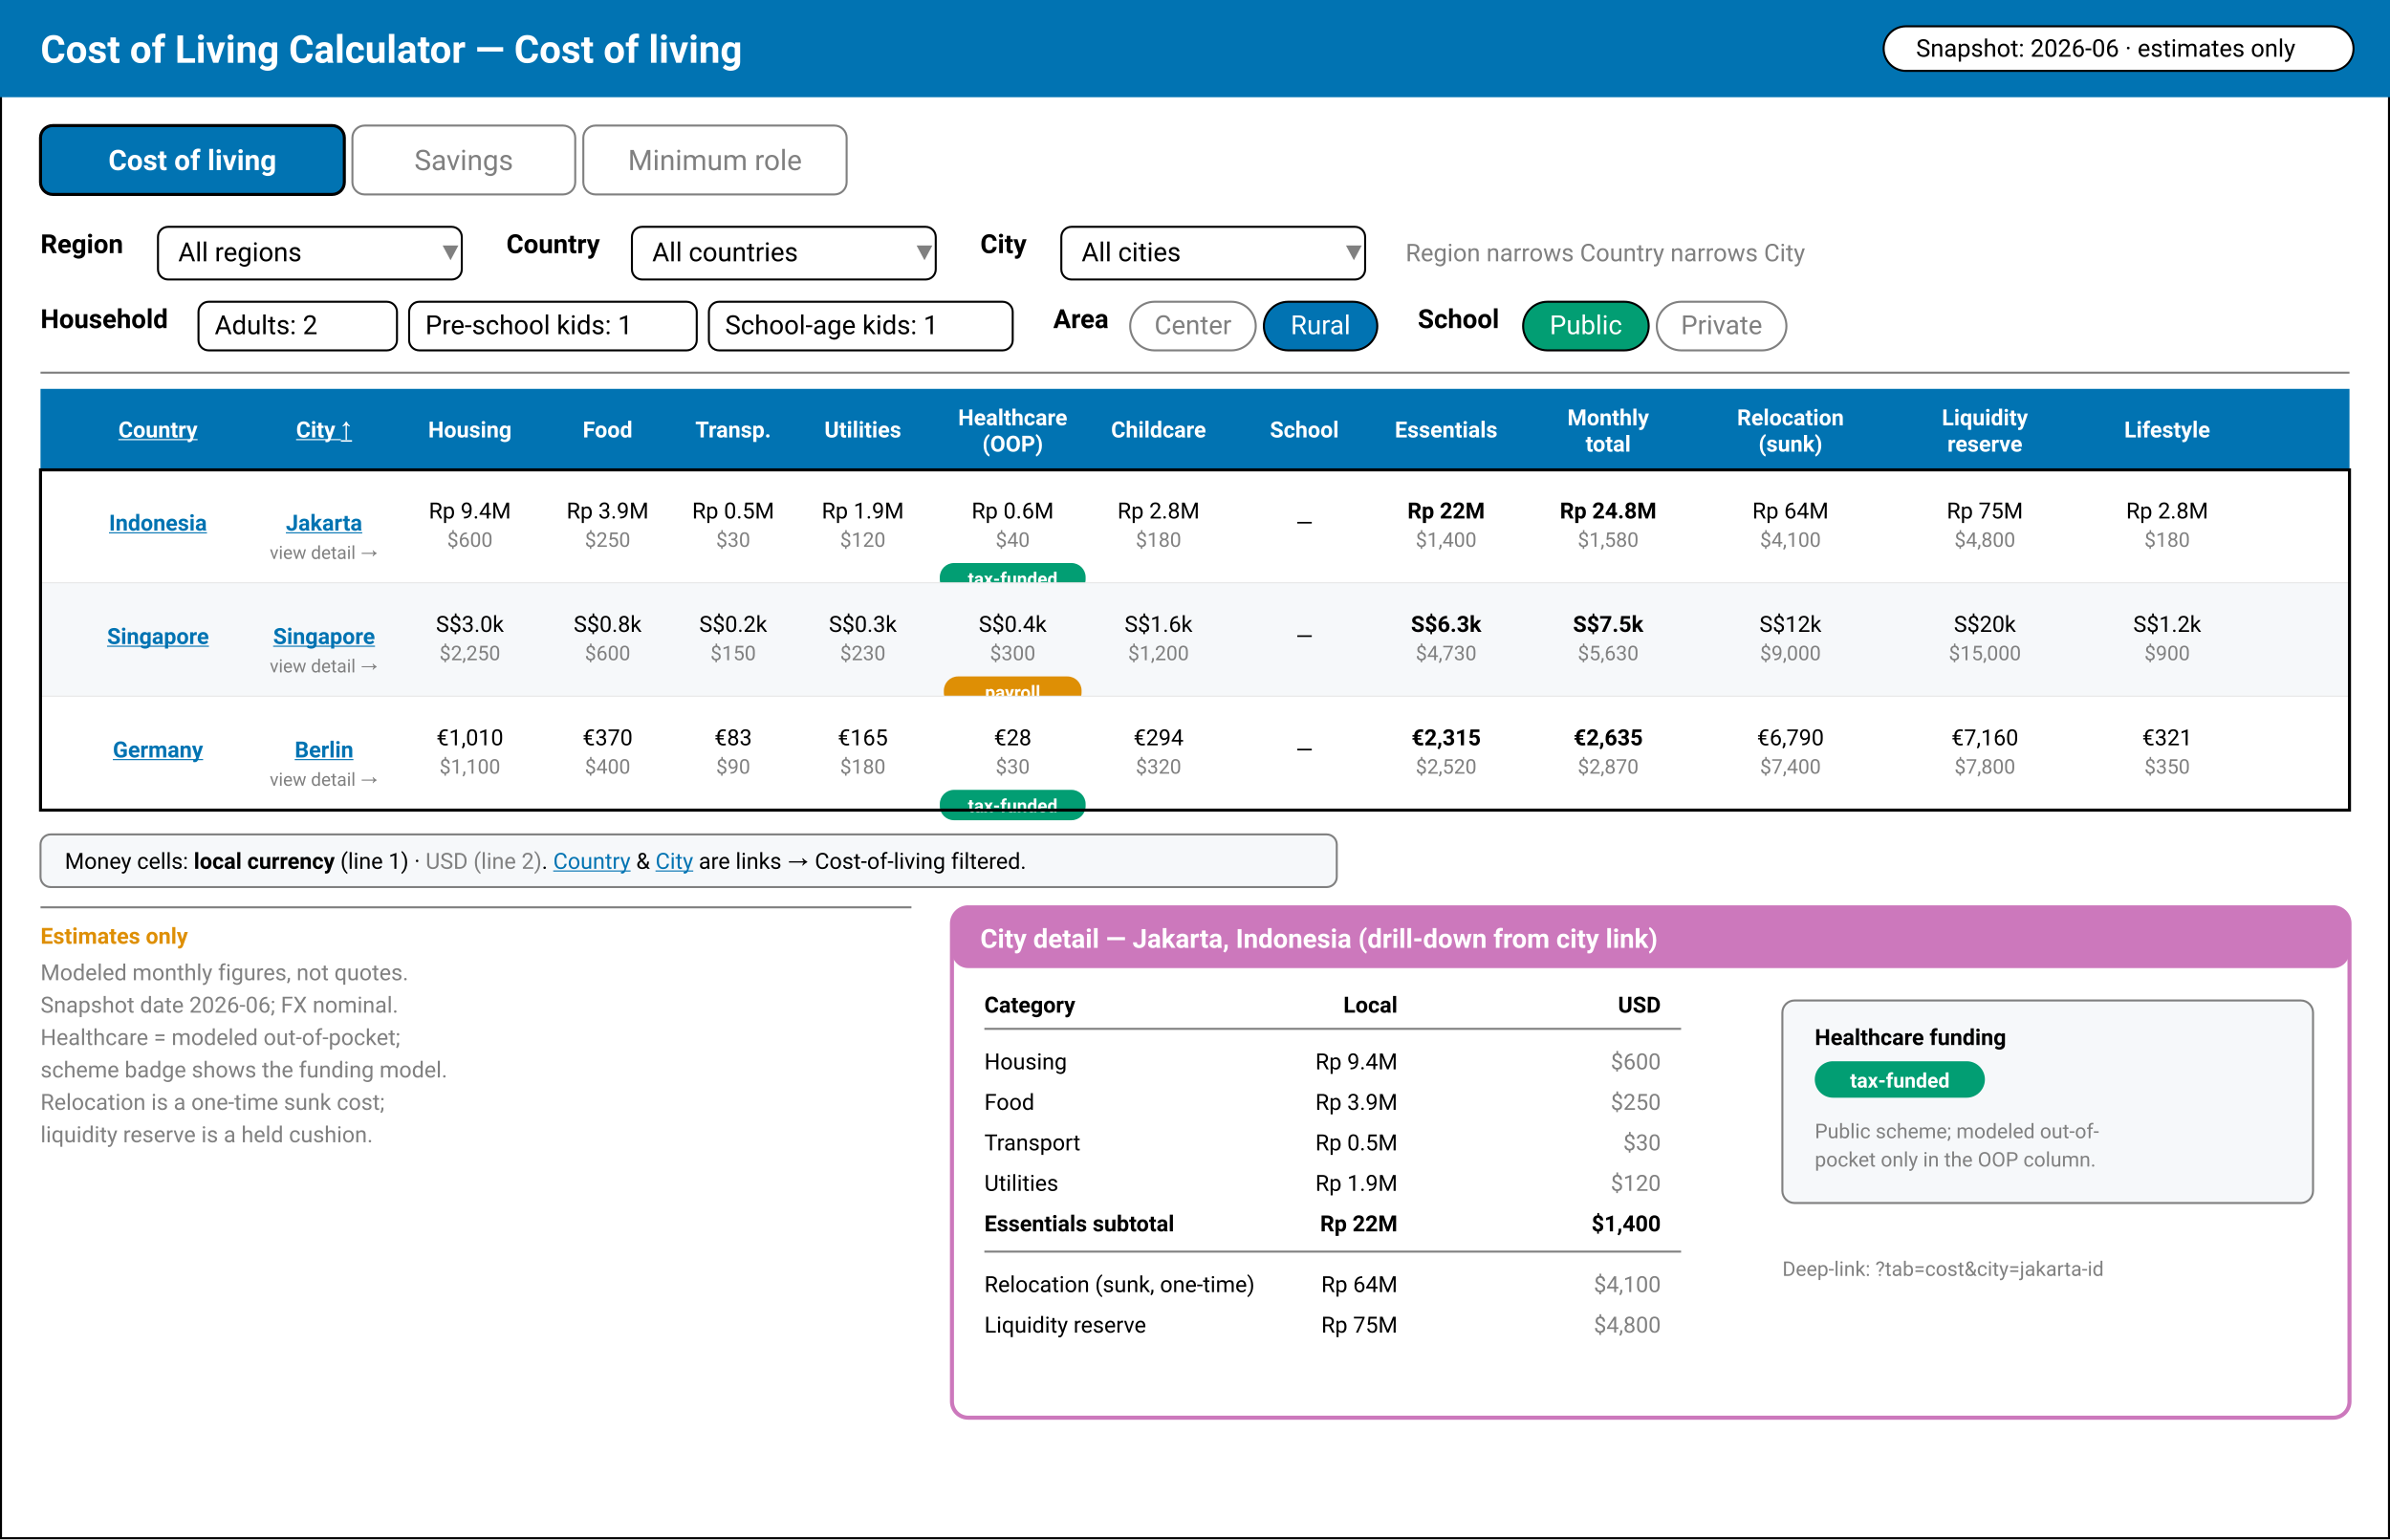
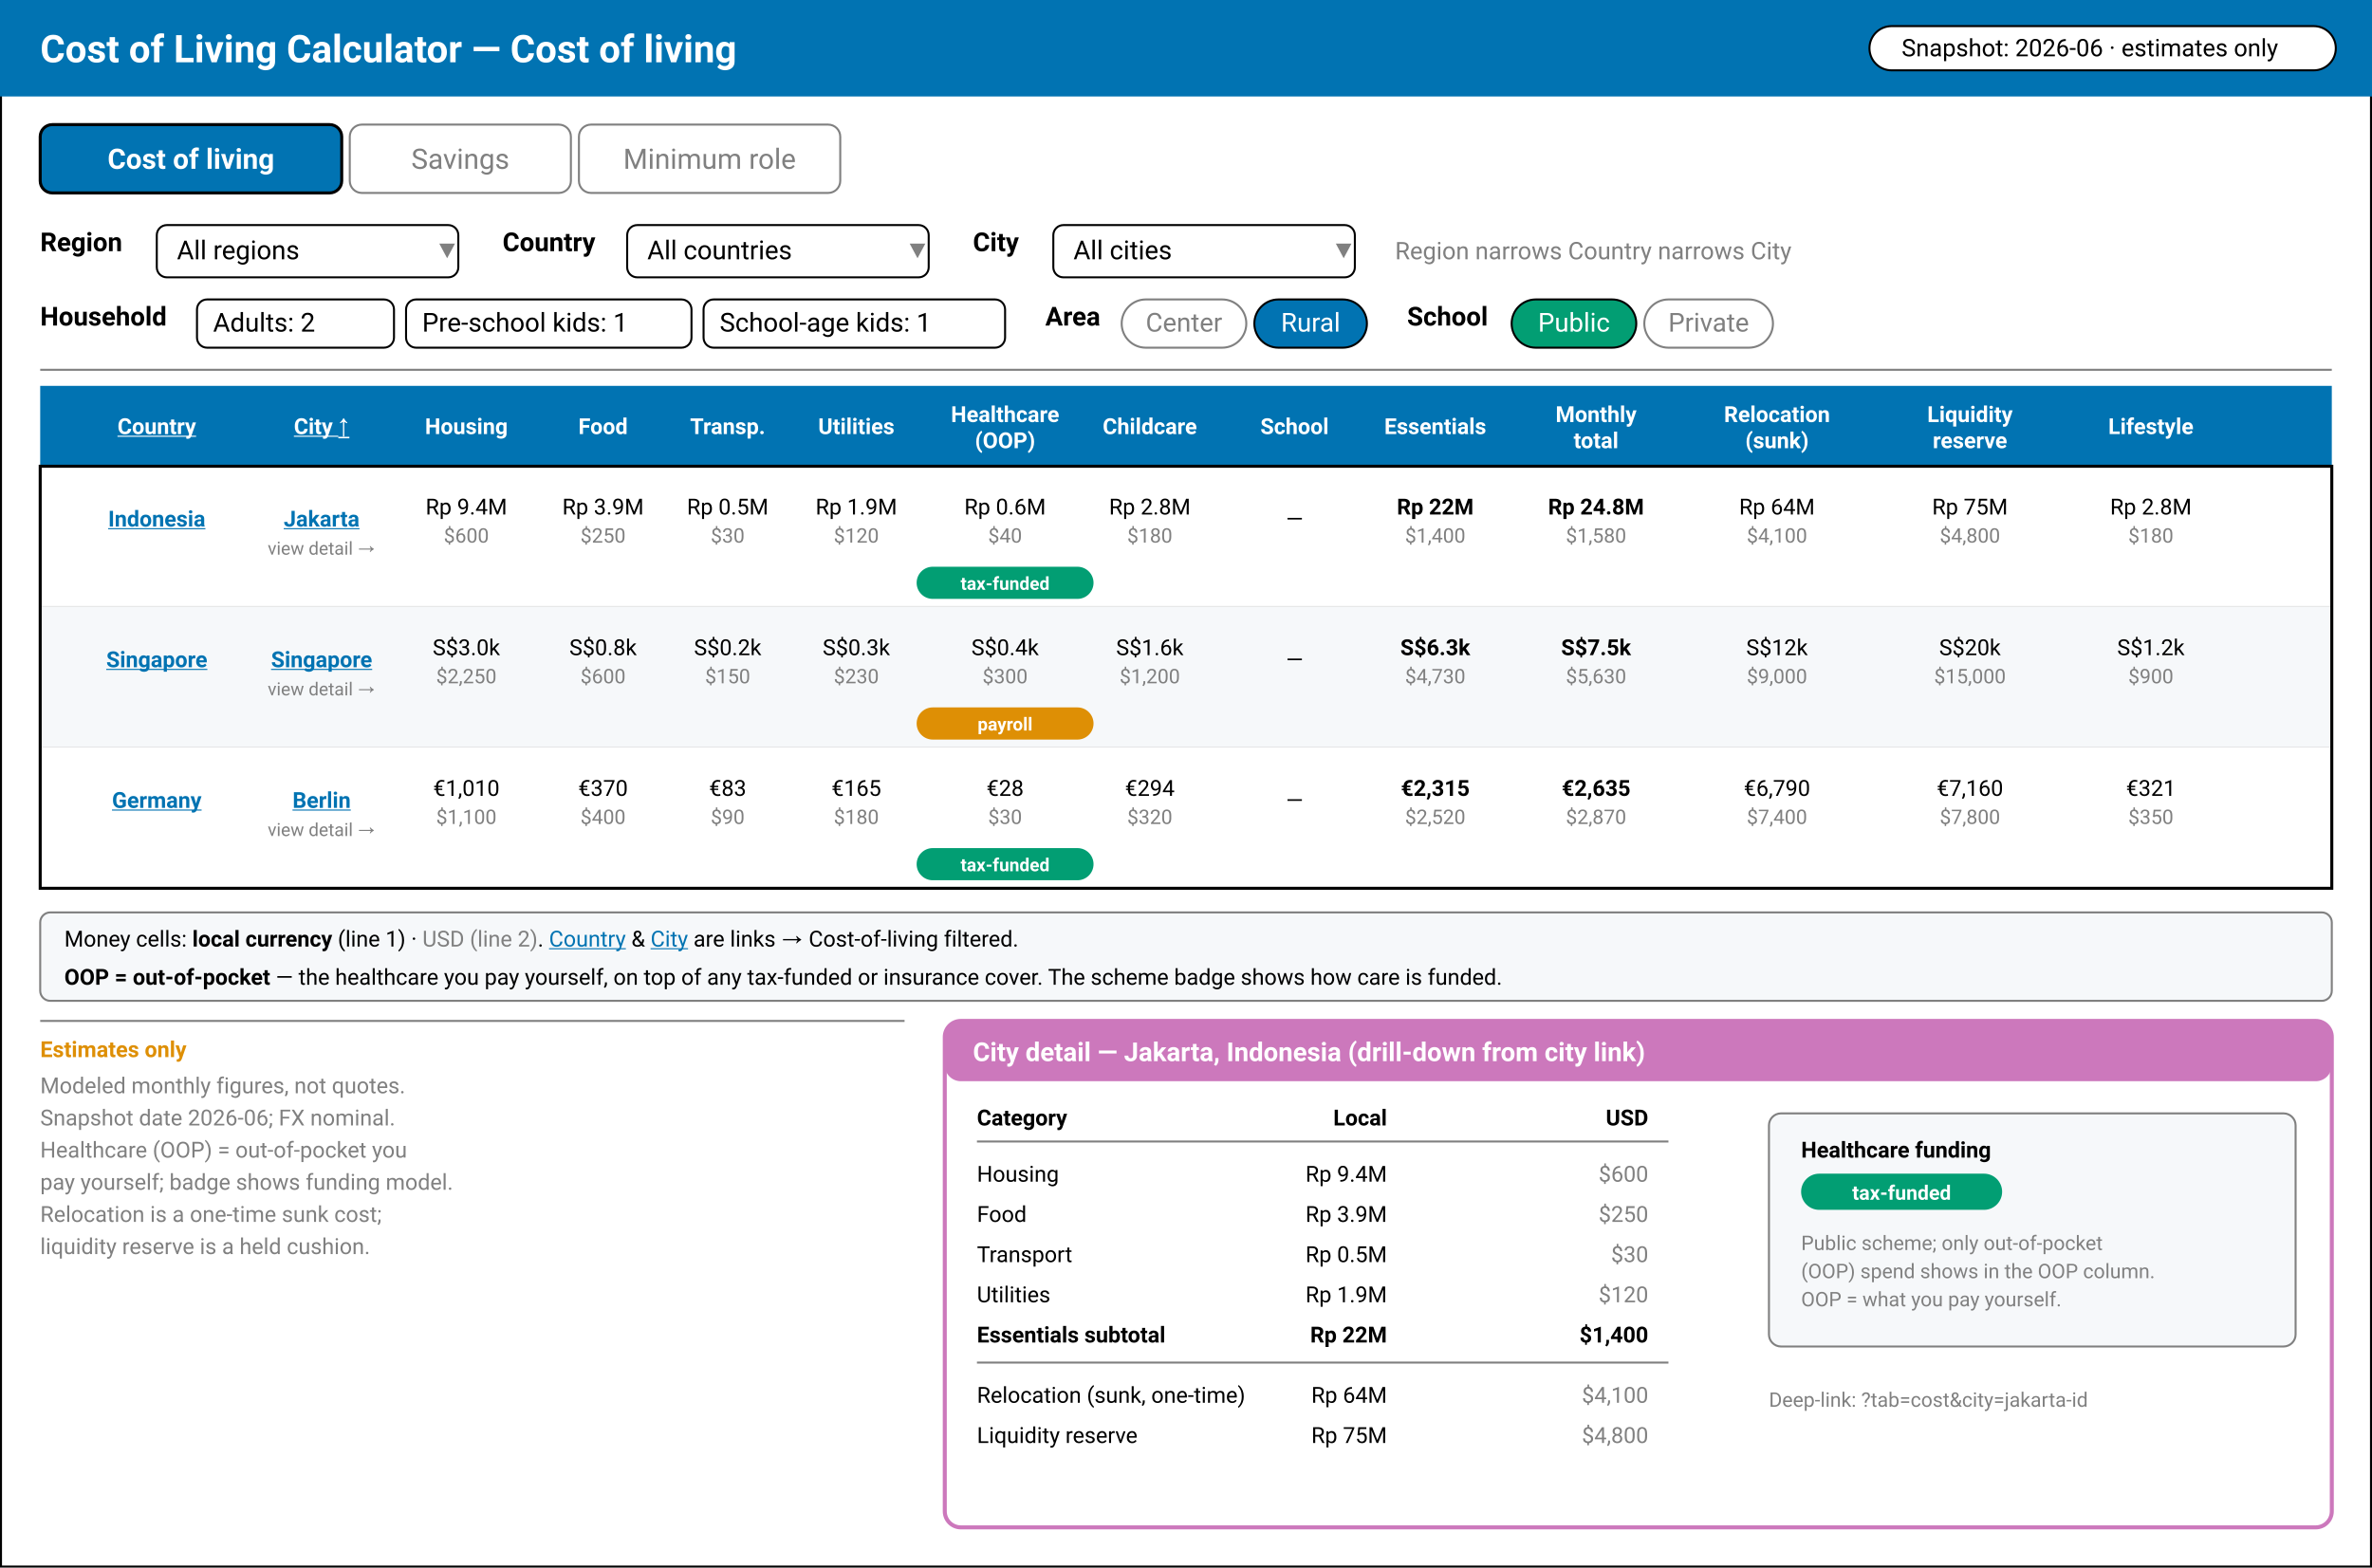
- <svg xmlns="http://www.w3.org/2000/svg" width="1180" height="760" viewBox="0 0 1180 760" font-family="-apple-system, Segoe UI, Roboto, Helvetica, Arial, sans-serif">
-   <rect x="0" y="0" width="1180" height="760" fill="#FFFFFF" />
-   <rect x="0.5" y="0.5" width="1179" height="759" fill="none" stroke="#000000" stroke-width="1" />
+ <svg xmlns="http://www.w3.org/2000/svg" width="1180" height="780" viewBox="0 0 1180 780" font-family="-apple-system, Segoe UI, Roboto, Helvetica, Arial, sans-serif">
+   <rect x="0" y="0" width="1180" height="780" fill="#FFFFFF" />
+   <rect x="0.5" y="0.5" width="1179" height="779" fill="none" stroke="#000000" stroke-width="1" />
  <rect x="0" y="0" width="1180" height="48" fill="#0173B2" />
  <text x="20" y="31" font-size="19" font-weight="700" fill="#FFFFFF">Cost of Living Calculator — Cost of living</text>
  <rect x="930" y="13" width="232" height="22" rx="11" fill="#FFFFFF" stroke="#000000" stroke-width="1" />
  <text x="946" y="28" font-size="12" fill="#000000">Snapshot: 2026-06 · estimates only</text>
  <g font-size="14">
    <rect x="20" y="62" width="150" height="34" rx="6" fill="#0173B2" stroke="#000000" stroke-width="1.5" />
    <text x="95" y="84" text-anchor="middle" font-weight="700" fill="#FFFFFF">Cost of living</text>
    <rect x="174" y="62" width="110" height="34" rx="6" fill="#FFFFFF" stroke="#808080" stroke-width="1" />
    <text x="229" y="84" text-anchor="middle" fill="#808080">Savings</text>
    <rect x="288" y="62" width="130" height="34" rx="6" fill="#FFFFFF" stroke="#808080" stroke-width="1" />
    <text x="353" y="84" text-anchor="middle" fill="#808080">Minimum role</text>
  </g>
  <g font-size="13">
    <text x="20" y="125" font-weight="600" fill="#000000">Region</text>
    <rect x="78" y="112" width="150" height="26" rx="5" fill="#FFFFFF" stroke="#000000" stroke-width="1" />
    <text x="88" y="129" fill="#000000">All regions</text>
    <text x="216" y="129" fill="#808080">▼</text>
    <text x="250" y="125" font-weight="600" fill="#000000">Country</text>
    <rect x="312" y="112" width="150" height="26" rx="5" fill="#FFFFFF" stroke="#000000" stroke-width="1" />
    <text x="322" y="129" fill="#000000">All countries</text>
    <text x="450" y="129" fill="#808080">▼</text>
    <text x="484" y="125" font-weight="600" fill="#000000">City</text>
    <rect x="524" y="112" width="150" height="26" rx="5" fill="#FFFFFF" stroke="#000000" stroke-width="1" />
    <text x="534" y="129" fill="#000000">All cities</text>
    <text x="662" y="129" fill="#808080">▼</text>
    <text x="694" y="129" font-size="12" fill="#808080">Region narrows Country narrows City</text>
  </g>
  <g font-size="13">
    <text x="20" y="162" font-weight="600" fill="#000000">Household</text>
    <rect x="98" y="149" width="98" height="24" rx="5" fill="#FFFFFF" stroke="#000000" stroke-width="1" />
    <text x="106" y="165" fill="#000000">Adults: 2</text>
    <rect x="202" y="149" width="142" height="24" rx="5" fill="#FFFFFF" stroke="#000000" stroke-width="1" />
    <text x="210" y="165" fill="#000000">Pre-school kids: 1</text>
    <rect x="350" y="149" width="150" height="24" rx="5" fill="#FFFFFF" stroke="#000000" stroke-width="1" />
    <text x="358" y="165" fill="#000000">School-age kids: 1</text>
    <text x="520" y="162" font-weight="600" fill="#000000">Area</text>
    <rect x="558" y="149" width="62" height="24" rx="12" fill="#FFFFFF" stroke="#808080" stroke-width="1" />
    <text x="589" y="165" text-anchor="middle" fill="#808080">Center</text>
    <rect x="624" y="149" width="56" height="24" rx="12" fill="#0173B2" stroke="#000000" stroke-width="1" />
    <text x="652" y="165" text-anchor="middle" fill="#FFFFFF">Rural</text>
    <text x="700" y="162" font-weight="600" fill="#000000">School</text>
    <rect x="752" y="149" width="62" height="24" rx="12" fill="#029E73" stroke="#000000" stroke-width="1" />
    <text x="783" y="165" text-anchor="middle" fill="#FFFFFF">Public</text>
    <rect x="818" y="149" width="64" height="24" rx="12" fill="#FFFFFF" stroke="#808080" stroke-width="1" />
    <text x="850" y="165" text-anchor="middle" fill="#808080">Private</text>
  </g>
  <line x1="20" y1="184" x2="1160" y2="184" stroke="#808080" stroke-width="1" />
  <rect x="20" y="192" width="1140" height="40" fill="#0173B2" />
  <g font-size="11" fill="#FFFFFF" font-weight="700" text-anchor="middle">
    <text x="78" y="216" text-decoration="underline">Country</text>
    <text x="160" y="216" text-decoration="underline">City ↑</text>
    <text x="232" y="216">Housing</text>
    <text x="300" y="216">Food</text>
    <text x="362" y="216">Transp.</text>
    <text x="426" y="216">Utilities</text>
    <text x="500" y="210">Healthcare</text>
    <text x="500" y="223">(OOP)</text>
    <text x="572" y="216">Childcare</text>
    <text x="644" y="216">School</text>
    <text x="714" y="216">Essentials</text>
    <text x="794" y="210">Monthly</text>
    <text x="794" y="223">total</text>
    <text x="884" y="210">Relocation</text>
    <text x="884" y="223">(sunk)</text>
    <text x="980" y="210">Liquidity</text>
    <text x="980" y="223">reserve</text>
    <text x="1070" y="216">Lifestyle</text>
  </g>
-   <rect x="20" y="232" width="1140" height="56" fill="#FFFFFF" />
+   <rect x="20" y="232" width="1140" height="70" fill="#FFFFFF" />
  <g font-size="11" text-anchor="middle">
    <text x="78" y="262" fill="#0173B2" text-decoration="underline" font-weight="600">Indonesia</text>
    <text x="160" y="262" fill="#0173B2" text-decoration="underline" font-weight="600">Jakarta</text>
    <text x="160" y="276" fill="#808080" font-size="9">view detail →</text>
    <text x="232" y="256" fill="#000000">Rp 9.4M</text>
    <text x="232" y="270" fill="#808080" font-size="10">$600</text>
    <text x="300" y="256" fill="#000000">Rp 3.9M</text>
    <text x="300" y="270" fill="#808080" font-size="10">$250</text>
    <text x="362" y="256" fill="#000000">Rp 0.5M</text>
    <text x="362" y="270" fill="#808080" font-size="10">$30</text>
    <text x="426" y="256" fill="#000000">Rp 1.9M</text>
    <text x="426" y="270" fill="#808080" font-size="10">$120</text>
    <text x="500" y="256" fill="#000000">Rp 0.6M</text>
    <text x="500" y="270" fill="#808080" font-size="10">$40</text>
    <text x="572" y="256" fill="#000000">Rp 2.8M</text>
    <text x="572" y="270" fill="#808080" font-size="10">$180</text>
    <text x="644" y="262" fill="#000000">—</text>
    <text x="714" y="256" fill="#000000" font-weight="600">Rp 22M</text>
    <text x="714" y="270" fill="#808080" font-size="10">$1,400</text>
    <text x="794" y="256" fill="#000000" font-weight="700">Rp 24.8M</text>
    <text x="794" y="270" fill="#808080" font-size="10">$1,580</text>
    <text x="884" y="256" fill="#000000">Rp 64M</text>
    <text x="884" y="270" fill="#808080" font-size="10">$4,100</text>
    <text x="980" y="256" fill="#000000">Rp 75M</text>
    <text x="980" y="270" fill="#808080" font-size="10">$4,800</text>
    <text x="1070" y="256" fill="#000000">Rp 2.8M</text>
    <text x="1070" y="270" fill="#808080" font-size="10">$180</text>
  </g>
-   <rect x="464" y="278" width="72" height="15" rx="7" fill="#029E73" />
-   <text x="500" y="289" font-size="9" fill="#FFFFFF" text-anchor="middle" font-weight="700">tax-funded</text>
-   <line x1="20" y1="288" x2="1160" y2="288" stroke="#E5E5E5" stroke-width="1" />
-   <rect x="20" y="288" width="1140" height="56" fill="#F6F8FA" />
+   <rect x="456" y="282" width="88" height="16" rx="8" fill="#029E73" />
+   <text x="500" y="293.5" font-size="9" fill="#FFFFFF" text-anchor="middle" font-weight="700">tax-funded</text>
+   <line x1="20" y1="302" x2="1160" y2="302" stroke="#E5E5E5" stroke-width="1" />
+   <rect x="20" y="302" width="1140" height="70" fill="#F6F8FA" />
  <g font-size="11" text-anchor="middle">
-     <text x="78" y="318" fill="#0173B2" text-decoration="underline" font-weight="600">Singapore</text>
-     <text x="160" y="318" fill="#0173B2" text-decoration="underline" font-weight="600">Singapore</text>
-     <text x="160" y="332" fill="#808080" font-size="9">view detail →</text>
-     <text x="232" y="312" fill="#000000">S$3.0k</text>
-     <text x="232" y="326" fill="#808080" font-size="10">$2,250</text>
-     <text x="300" y="312" fill="#000000">S$0.8k</text>
-     <text x="300" y="326" fill="#808080" font-size="10">$600</text>
-     <text x="362" y="312" fill="#000000">S$0.2k</text>
-     <text x="362" y="326" fill="#808080" font-size="10">$150</text>
-     <text x="426" y="312" fill="#000000">S$0.3k</text>
-     <text x="426" y="326" fill="#808080" font-size="10">$230</text>
-     <text x="500" y="312" fill="#000000">S$0.4k</text>
-     <text x="500" y="326" fill="#808080" font-size="10">$300</text>
-     <text x="572" y="312" fill="#000000">S$1.6k</text>
-     <text x="572" y="326" fill="#808080" font-size="10">$1,200</text>
-     <text x="644" y="318" fill="#000000">—</text>
-     <text x="714" y="312" fill="#000000" font-weight="600">S$6.3k</text>
-     <text x="714" y="326" fill="#808080" font-size="10">$4,730</text>
-     <text x="794" y="312" fill="#000000" font-weight="700">S$7.5k</text>
-     <text x="794" y="326" fill="#808080" font-size="10">$5,630</text>
-     <text x="884" y="312" fill="#000000">S$12k</text>
-     <text x="884" y="326" fill="#808080" font-size="10">$9,000</text>
-     <text x="980" y="312" fill="#000000">S$20k</text>
-     <text x="980" y="326" fill="#808080" font-size="10">$15,000</text>
-     <text x="1070" y="312" fill="#000000">S$1.2k</text>
-     <text x="1070" y="326" fill="#808080" font-size="10">$900</text>
-   </g>
-   <rect x="466" y="334" width="68" height="15" rx="7" fill="#DE8F05" />
-   <text x="500" y="345" font-size="9" fill="#FFFFFF" text-anchor="middle" font-weight="700">payroll</text>
-   <line x1="20" y1="344" x2="1160" y2="344" stroke="#E5E5E5" stroke-width="1" />
-   <rect x="20" y="344" width="1140" height="56" fill="#FFFFFF" />
+     <text x="78" y="332" fill="#0173B2" text-decoration="underline" font-weight="600">Singapore</text>
+     <text x="160" y="332" fill="#0173B2" text-decoration="underline" font-weight="600">Singapore</text>
+     <text x="160" y="346" fill="#808080" font-size="9">view detail →</text>
+     <text x="232" y="326" fill="#000000">S$3.0k</text>
+     <text x="232" y="340" fill="#808080" font-size="10">$2,250</text>
+     <text x="300" y="326" fill="#000000">S$0.8k</text>
+     <text x="300" y="340" fill="#808080" font-size="10">$600</text>
+     <text x="362" y="326" fill="#000000">S$0.2k</text>
+     <text x="362" y="340" fill="#808080" font-size="10">$150</text>
+     <text x="426" y="326" fill="#000000">S$0.3k</text>
+     <text x="426" y="340" fill="#808080" font-size="10">$230</text>
+     <text x="500" y="326" fill="#000000">S$0.4k</text>
+     <text x="500" y="340" fill="#808080" font-size="10">$300</text>
+     <text x="572" y="326" fill="#000000">S$1.6k</text>
+     <text x="572" y="340" fill="#808080" font-size="10">$1,200</text>
+     <text x="644" y="332" fill="#000000">—</text>
+     <text x="714" y="326" fill="#000000" font-weight="600">S$6.3k</text>
+     <text x="714" y="340" fill="#808080" font-size="10">$4,730</text>
+     <text x="794" y="326" fill="#000000" font-weight="700">S$7.5k</text>
+     <text x="794" y="340" fill="#808080" font-size="10">$5,630</text>
+     <text x="884" y="326" fill="#000000">S$12k</text>
+     <text x="884" y="340" fill="#808080" font-size="10">$9,000</text>
+     <text x="980" y="326" fill="#000000">S$20k</text>
+     <text x="980" y="340" fill="#808080" font-size="10">$15,000</text>
+     <text x="1070" y="326" fill="#000000">S$1.2k</text>
+     <text x="1070" y="340" fill="#808080" font-size="10">$900</text>
+   </g>
+   <rect x="456" y="352" width="88" height="16" rx="8" fill="#DE8F05" />
+   <text x="500" y="363.5" font-size="9" fill="#FFFFFF" text-anchor="middle" font-weight="700">payroll</text>
+   <line x1="20" y1="372" x2="1160" y2="372" stroke="#E5E5E5" stroke-width="1" />
+   <rect x="20" y="372" width="1140" height="70" fill="#FFFFFF" />
  <g font-size="11" text-anchor="middle">
-     <text x="78" y="374" fill="#0173B2" text-decoration="underline" font-weight="600">Germany</text>
-     <text x="160" y="374" fill="#0173B2" text-decoration="underline" font-weight="600">Berlin</text>
-     <text x="160" y="388" fill="#808080" font-size="9">view detail →</text>
-     <text x="232" y="368" fill="#000000">€1,010</text>
-     <text x="232" y="382" fill="#808080" font-size="10">$1,100</text>
-     <text x="300" y="368" fill="#000000">€370</text>
-     <text x="300" y="382" fill="#808080" font-size="10">$400</text>
-     <text x="362" y="368" fill="#000000">€83</text>
-     <text x="362" y="382" fill="#808080" font-size="10">$90</text>
-     <text x="426" y="368" fill="#000000">€165</text>
-     <text x="426" y="382" fill="#808080" font-size="10">$180</text>
-     <text x="500" y="368" fill="#000000">€28</text>
-     <text x="500" y="382" fill="#808080" font-size="10">$30</text>
-     <text x="572" y="368" fill="#000000">€294</text>
-     <text x="572" y="382" fill="#808080" font-size="10">$320</text>
-     <text x="644" y="374" fill="#000000">—</text>
-     <text x="714" y="368" fill="#000000" font-weight="600">€2,315</text>
-     <text x="714" y="382" fill="#808080" font-size="10">$2,520</text>
-     <text x="794" y="368" fill="#000000" font-weight="700">€2,635</text>
-     <text x="794" y="382" fill="#808080" font-size="10">$2,870</text>
-     <text x="884" y="368" fill="#000000">€6,790</text>
-     <text x="884" y="382" fill="#808080" font-size="10">$7,400</text>
-     <text x="980" y="368" fill="#000000">€7,160</text>
-     <text x="980" y="382" fill="#808080" font-size="10">$7,800</text>
-     <text x="1070" y="368" fill="#000000">€321</text>
-     <text x="1070" y="382" fill="#808080" font-size="10">$350</text>
-   </g>
-   <rect x="464" y="390" width="72" height="15" rx="7" fill="#029E73" />
-   <text x="500" y="401" font-size="9" fill="#FFFFFF" text-anchor="middle" font-weight="700">tax-funded</text>
-   <rect x="20" y="232" width="1140" height="168" fill="none" stroke="#000000" stroke-width="1.5" />
+     <text x="78" y="402" fill="#0173B2" text-decoration="underline" font-weight="600">Germany</text>
+     <text x="160" y="402" fill="#0173B2" text-decoration="underline" font-weight="600">Berlin</text>
+     <text x="160" y="416" fill="#808080" font-size="9">view detail →</text>
+     <text x="232" y="396" fill="#000000">€1,010</text>
+     <text x="232" y="410" fill="#808080" font-size="10">$1,100</text>
+     <text x="300" y="396" fill="#000000">€370</text>
+     <text x="300" y="410" fill="#808080" font-size="10">$400</text>
+     <text x="362" y="396" fill="#000000">€83</text>
+     <text x="362" y="410" fill="#808080" font-size="10">$90</text>
+     <text x="426" y="396" fill="#000000">€165</text>
+     <text x="426" y="410" fill="#808080" font-size="10">$180</text>
+     <text x="500" y="396" fill="#000000">€28</text>
+     <text x="500" y="410" fill="#808080" font-size="10">$30</text>
+     <text x="572" y="396" fill="#000000">€294</text>
+     <text x="572" y="410" fill="#808080" font-size="10">$320</text>
+     <text x="644" y="402" fill="#000000">—</text>
+     <text x="714" y="396" fill="#000000" font-weight="600">€2,315</text>
+     <text x="714" y="410" fill="#808080" font-size="10">$2,520</text>
+     <text x="794" y="396" fill="#000000" font-weight="700">€2,635</text>
+     <text x="794" y="410" fill="#808080" font-size="10">$2,870</text>
+     <text x="884" y="396" fill="#000000">€6,790</text>
+     <text x="884" y="410" fill="#808080" font-size="10">$7,400</text>
+     <text x="980" y="396" fill="#000000">€7,160</text>
+     <text x="980" y="410" fill="#808080" font-size="10">$7,800</text>
+     <text x="1070" y="396" fill="#000000">€321</text>
+     <text x="1070" y="410" fill="#808080" font-size="10">$350</text>
+   </g>
+   <rect x="456" y="422" width="88" height="16" rx="8" fill="#029E73" />
+   <text x="500" y="433.5" font-size="9" fill="#FFFFFF" text-anchor="middle" font-weight="700">tax-funded</text>
+   <rect x="20" y="232" width="1140" height="210" fill="none" stroke="#000000" stroke-width="1.5" />
  <g font-size="11">
-     <rect x="20" y="412" width="640" height="26" rx="5" fill="#F6F8FA" stroke="#808080" stroke-width="1" />
-     <text x="32" y="429" fill="#000000">Money cells: <tspan font-weight="700">local currency</tspan> (line 1) · <tspan fill="#808080">USD (line 2)</tspan>. <tspan fill="#0173B2" text-decoration="underline">Country</tspan> &amp; <tspan fill="#0173B2" text-decoration="underline">City</tspan> are links → Cost-of-living filtered.</text>
+     <rect x="20" y="454" width="1140" height="44" rx="5" fill="#F6F8FA" stroke="#808080" stroke-width="1" />
+     <text x="32" y="471" fill="#000000">Money cells: <tspan font-weight="700">local currency</tspan> (line 1) · <tspan fill="#808080">USD (line 2)</tspan>. <tspan fill="#0173B2" text-decoration="underline">Country</tspan> &amp; <tspan fill="#0173B2" text-decoration="underline">City</tspan> are links → Cost-of-living filtered.</text>
+     <text x="32" y="490" fill="#000000">
+       <tspan font-weight="700">OOP = out-of-pocket</tspan> — the healthcare you pay yourself, on top of any tax-funded or insurance cover. The scheme badge shows how care is funded.</text>
  </g>
  <g>
-     <rect x="470" y="448" width="690" height="252" rx="8" fill="#FFFFFF" stroke="#CC78BC" stroke-width="2" />
-     <rect x="470" y="448" width="690" height="30" rx="8" fill="#CC78BC" />
-     <text x="484" y="468" font-size="13" font-weight="700" fill="#FFFFFF">City detail — Jakarta, Indonesia (drill-down from city link)</text>
+     <rect x="470" y="508" width="690" height="252" rx="8" fill="#FFFFFF" stroke="#CC78BC" stroke-width="2" />
+     <rect x="470" y="508" width="690" height="30" rx="8" fill="#CC78BC" />
+     <text x="484" y="528" font-size="13" font-weight="700" fill="#FFFFFF">City detail — Jakarta, Indonesia (drill-down from city link)</text>
    <g font-size="11" fill="#000000">
-       <text x="486" y="500" font-weight="600">Category</text>
-       <text x="690" y="500" font-weight="600" text-anchor="end">Local</text>
-       <text x="820" y="500" font-weight="600" text-anchor="end">USD</text>
-       <line x1="486" y1="508" x2="830" y2="508" stroke="#808080" stroke-width="1" />
-       <text x="486" y="528">Housing</text>
-       <text x="690" y="528" text-anchor="end">Rp 9.4M</text>
-       <text x="820" y="528" text-anchor="end" fill="#808080">$600</text>
-       <text x="486" y="548">Food</text>
-       <text x="690" y="548" text-anchor="end">Rp 3.9M</text>
-       <text x="820" y="548" text-anchor="end" fill="#808080">$250</text>
-       <text x="486" y="568">Transport</text>
-       <text x="690" y="568" text-anchor="end">Rp 0.5M</text>
-       <text x="820" y="568" text-anchor="end" fill="#808080">$30</text>
-       <text x="486" y="588">Utilities</text>
-       <text x="690" y="588" text-anchor="end">Rp 1.9M</text>
-       <text x="820" y="588" text-anchor="end" fill="#808080">$120</text>
-       <text x="486" y="608" font-weight="700">Essentials subtotal</text>
-       <text x="690" y="608" text-anchor="end" font-weight="700">Rp 22M</text>
-       <text x="820" y="608" text-anchor="end" font-weight="700">$1,400</text>
-       <line x1="486" y1="618" x2="830" y2="618" stroke="#808080" stroke-width="1" />
-       <text x="486" y="638">Relocation (sunk, one-time)</text>
-       <text x="690" y="638" text-anchor="end">Rp 64M</text>
-       <text x="820" y="638" text-anchor="end" fill="#808080">$4,100</text>
-       <text x="486" y="658">Liquidity reserve</text>
-       <text x="690" y="658" text-anchor="end">Rp 75M</text>
-       <text x="820" y="658" text-anchor="end" fill="#808080">$4,800</text>
+       <text x="486" y="560" font-weight="600">Category</text>
+       <text x="690" y="560" font-weight="600" text-anchor="end">Local</text>
+       <text x="820" y="560" font-weight="600" text-anchor="end">USD</text>
+       <line x1="486" y1="568" x2="830" y2="568" stroke="#808080" stroke-width="1" />
+       <text x="486" y="588">Housing</text>
+       <text x="690" y="588" text-anchor="end">Rp 9.4M</text>
+       <text x="820" y="588" text-anchor="end" fill="#808080">$600</text>
+       <text x="486" y="608">Food</text>
+       <text x="690" y="608" text-anchor="end">Rp 3.9M</text>
+       <text x="820" y="608" text-anchor="end" fill="#808080">$250</text>
+       <text x="486" y="628">Transport</text>
+       <text x="690" y="628" text-anchor="end">Rp 0.5M</text>
+       <text x="820" y="628" text-anchor="end" fill="#808080">$30</text>
+       <text x="486" y="648">Utilities</text>
+       <text x="690" y="648" text-anchor="end">Rp 1.9M</text>
+       <text x="820" y="648" text-anchor="end" fill="#808080">$120</text>
+       <text x="486" y="668" font-weight="700">Essentials subtotal</text>
+       <text x="690" y="668" text-anchor="end" font-weight="700">Rp 22M</text>
+       <text x="820" y="668" text-anchor="end" font-weight="700">$1,400</text>
+       <line x1="486" y1="678" x2="830" y2="678" stroke="#808080" stroke-width="1" />
+       <text x="486" y="698">Relocation (sunk, one-time)</text>
+       <text x="690" y="698" text-anchor="end">Rp 64M</text>
+       <text x="820" y="698" text-anchor="end" fill="#808080">$4,100</text>
+       <text x="486" y="718">Liquidity reserve</text>
+       <text x="690" y="718" text-anchor="end">Rp 75M</text>
+       <text x="820" y="718" text-anchor="end" fill="#808080">$4,800</text>
    </g>
-     <rect x="880" y="494" width="262" height="100" rx="6" fill="#F6F8FA" stroke="#808080" stroke-width="1" />
-     <text x="896" y="516" font-size="11" font-weight="700" fill="#000000">Healthcare funding</text>
-     <rect x="896" y="524" width="84" height="18" rx="9" fill="#029E73" />
-     <text x="938" y="537" font-size="10" fill="#FFFFFF" text-anchor="middle" font-weight="700">tax-funded</text>
-     <text x="896" y="562" font-size="10" fill="#808080">Public scheme; modeled out-of-</text>
-     <text x="896" y="576" font-size="10" fill="#808080">pocket only in the OOP column.</text>
-     <text x="880" y="630" font-size="10" fill="#808080">Deep-link: ?tab=cost&amp;city=jakarta-id</text>
-   </g>
-   <line x1="20" y1="448" x2="450" y2="448" stroke="#808080" stroke-width="1" />
+     <rect x="880" y="554" width="262" height="116" rx="6" fill="#F6F8FA" stroke="#808080" stroke-width="1" />
+     <text x="896" y="576" font-size="11" font-weight="700" fill="#000000">Healthcare funding</text>
+     <rect x="896" y="584" width="100" height="18" rx="9" fill="#029E73" />
+     <text x="946" y="597" font-size="10" fill="#FFFFFF" text-anchor="middle" font-weight="700">tax-funded</text>
+     <text x="896" y="622" font-size="10" fill="#808080">Public scheme; only out-of-pocket</text>
+     <text x="896" y="636" font-size="10" fill="#808080">(OOP) spend shows in the OOP column.</text>
+     <text x="896" y="650" font-size="10" fill="#808080">OOP = what you pay yourself.</text>
+     <text x="880" y="700" font-size="10" fill="#808080">Deep-link: ?tab=cost&amp;city=jakarta-id</text>
+   </g>
+   <line x1="20" y1="508" x2="450" y2="508" stroke="#808080" stroke-width="1" />
  <g font-size="11" fill="#808080">
-     <text x="20" y="466" font-weight="700" fill="#DE8F05">Estimates only</text>
-     <text x="20" y="484">Modeled monthly figures, not quotes.</text>
-     <text x="20" y="500">Snapshot date 2026-06; FX nominal.</text>
-     <text x="20" y="516">Healthcare = modeled out-of-pocket;</text>
-     <text x="20" y="532">scheme badge shows the funding model.</text>
-     <text x="20" y="548">Relocation is a one-time sunk cost;</text>
-     <text x="20" y="564">liquidity reserve is a held cushion.</text>
+     <text x="20" y="526" font-weight="700" fill="#DE8F05">Estimates only</text>
+     <text x="20" y="544">Modeled monthly figures, not quotes.</text>
+     <text x="20" y="560">Snapshot date 2026-06; FX nominal.</text>
+     <text x="20" y="576">Healthcare (OOP) = out-of-pocket you</text>
+     <text x="20" y="592">pay yourself; badge shows funding model.</text>
+     <text x="20" y="608">Relocation is a one-time sunk cost;</text>
+     <text x="20" y="624">liquidity reserve is a held cushion.</text>
  </g>
</svg>
